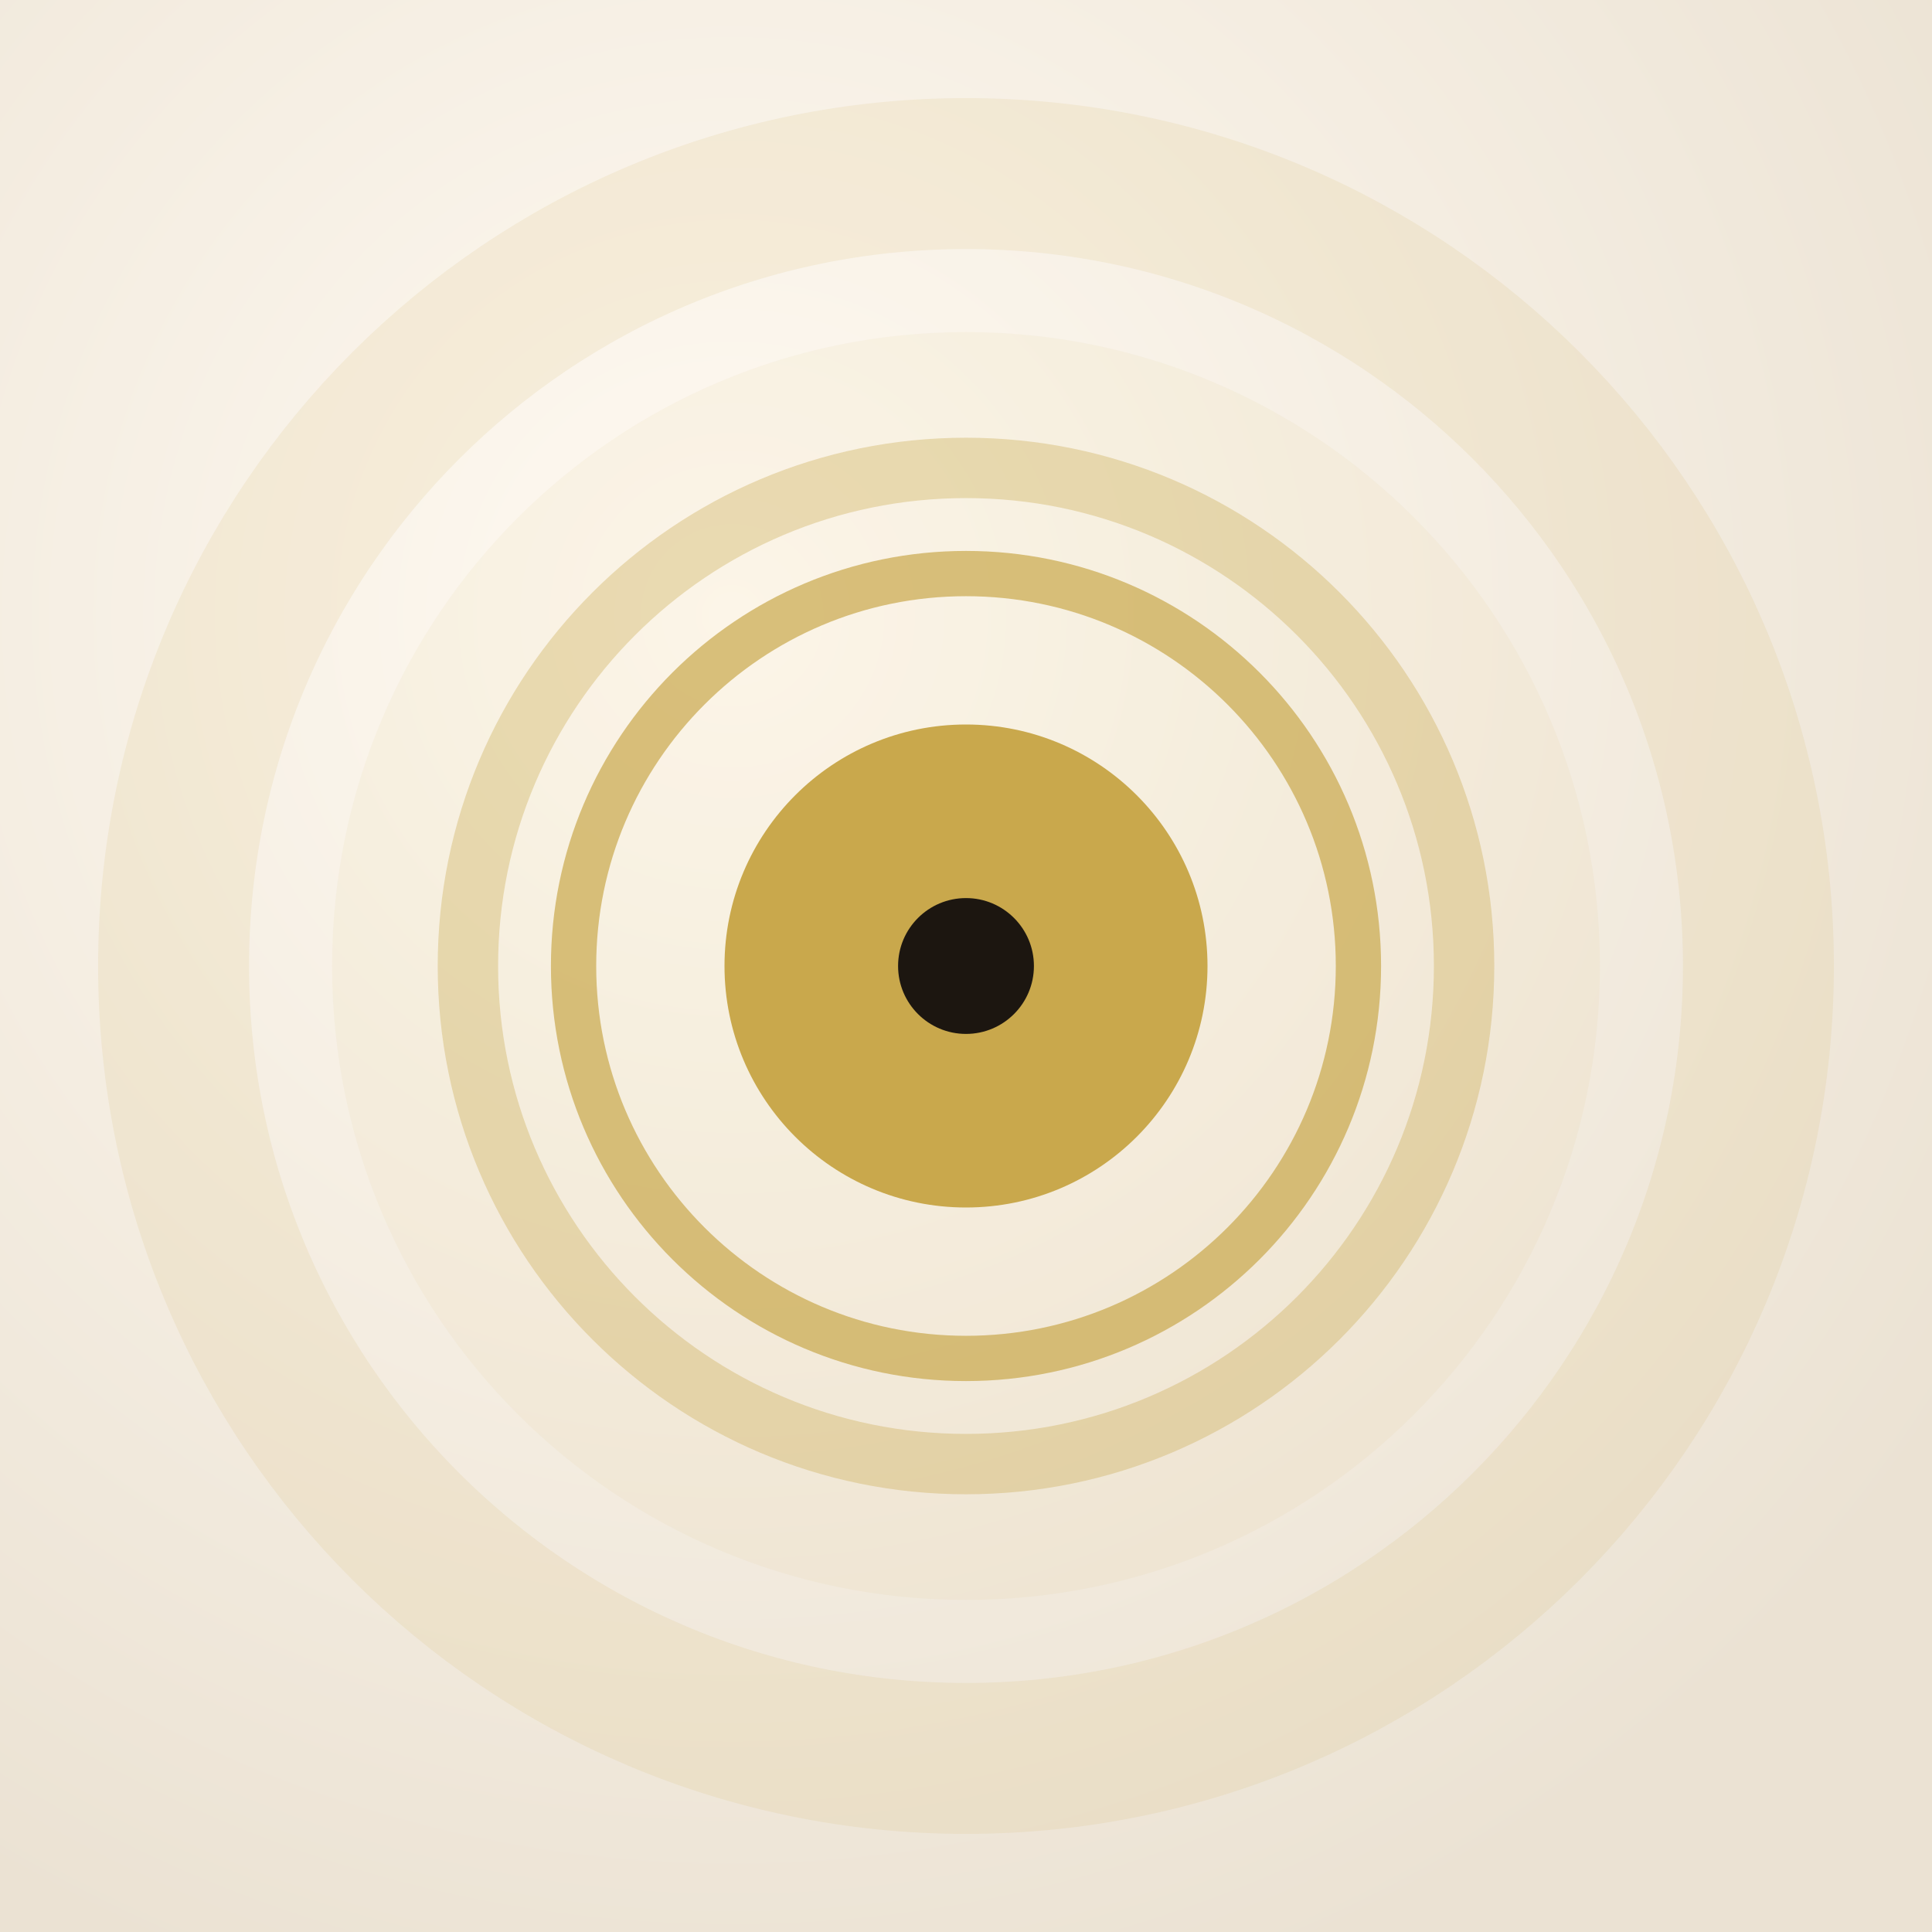
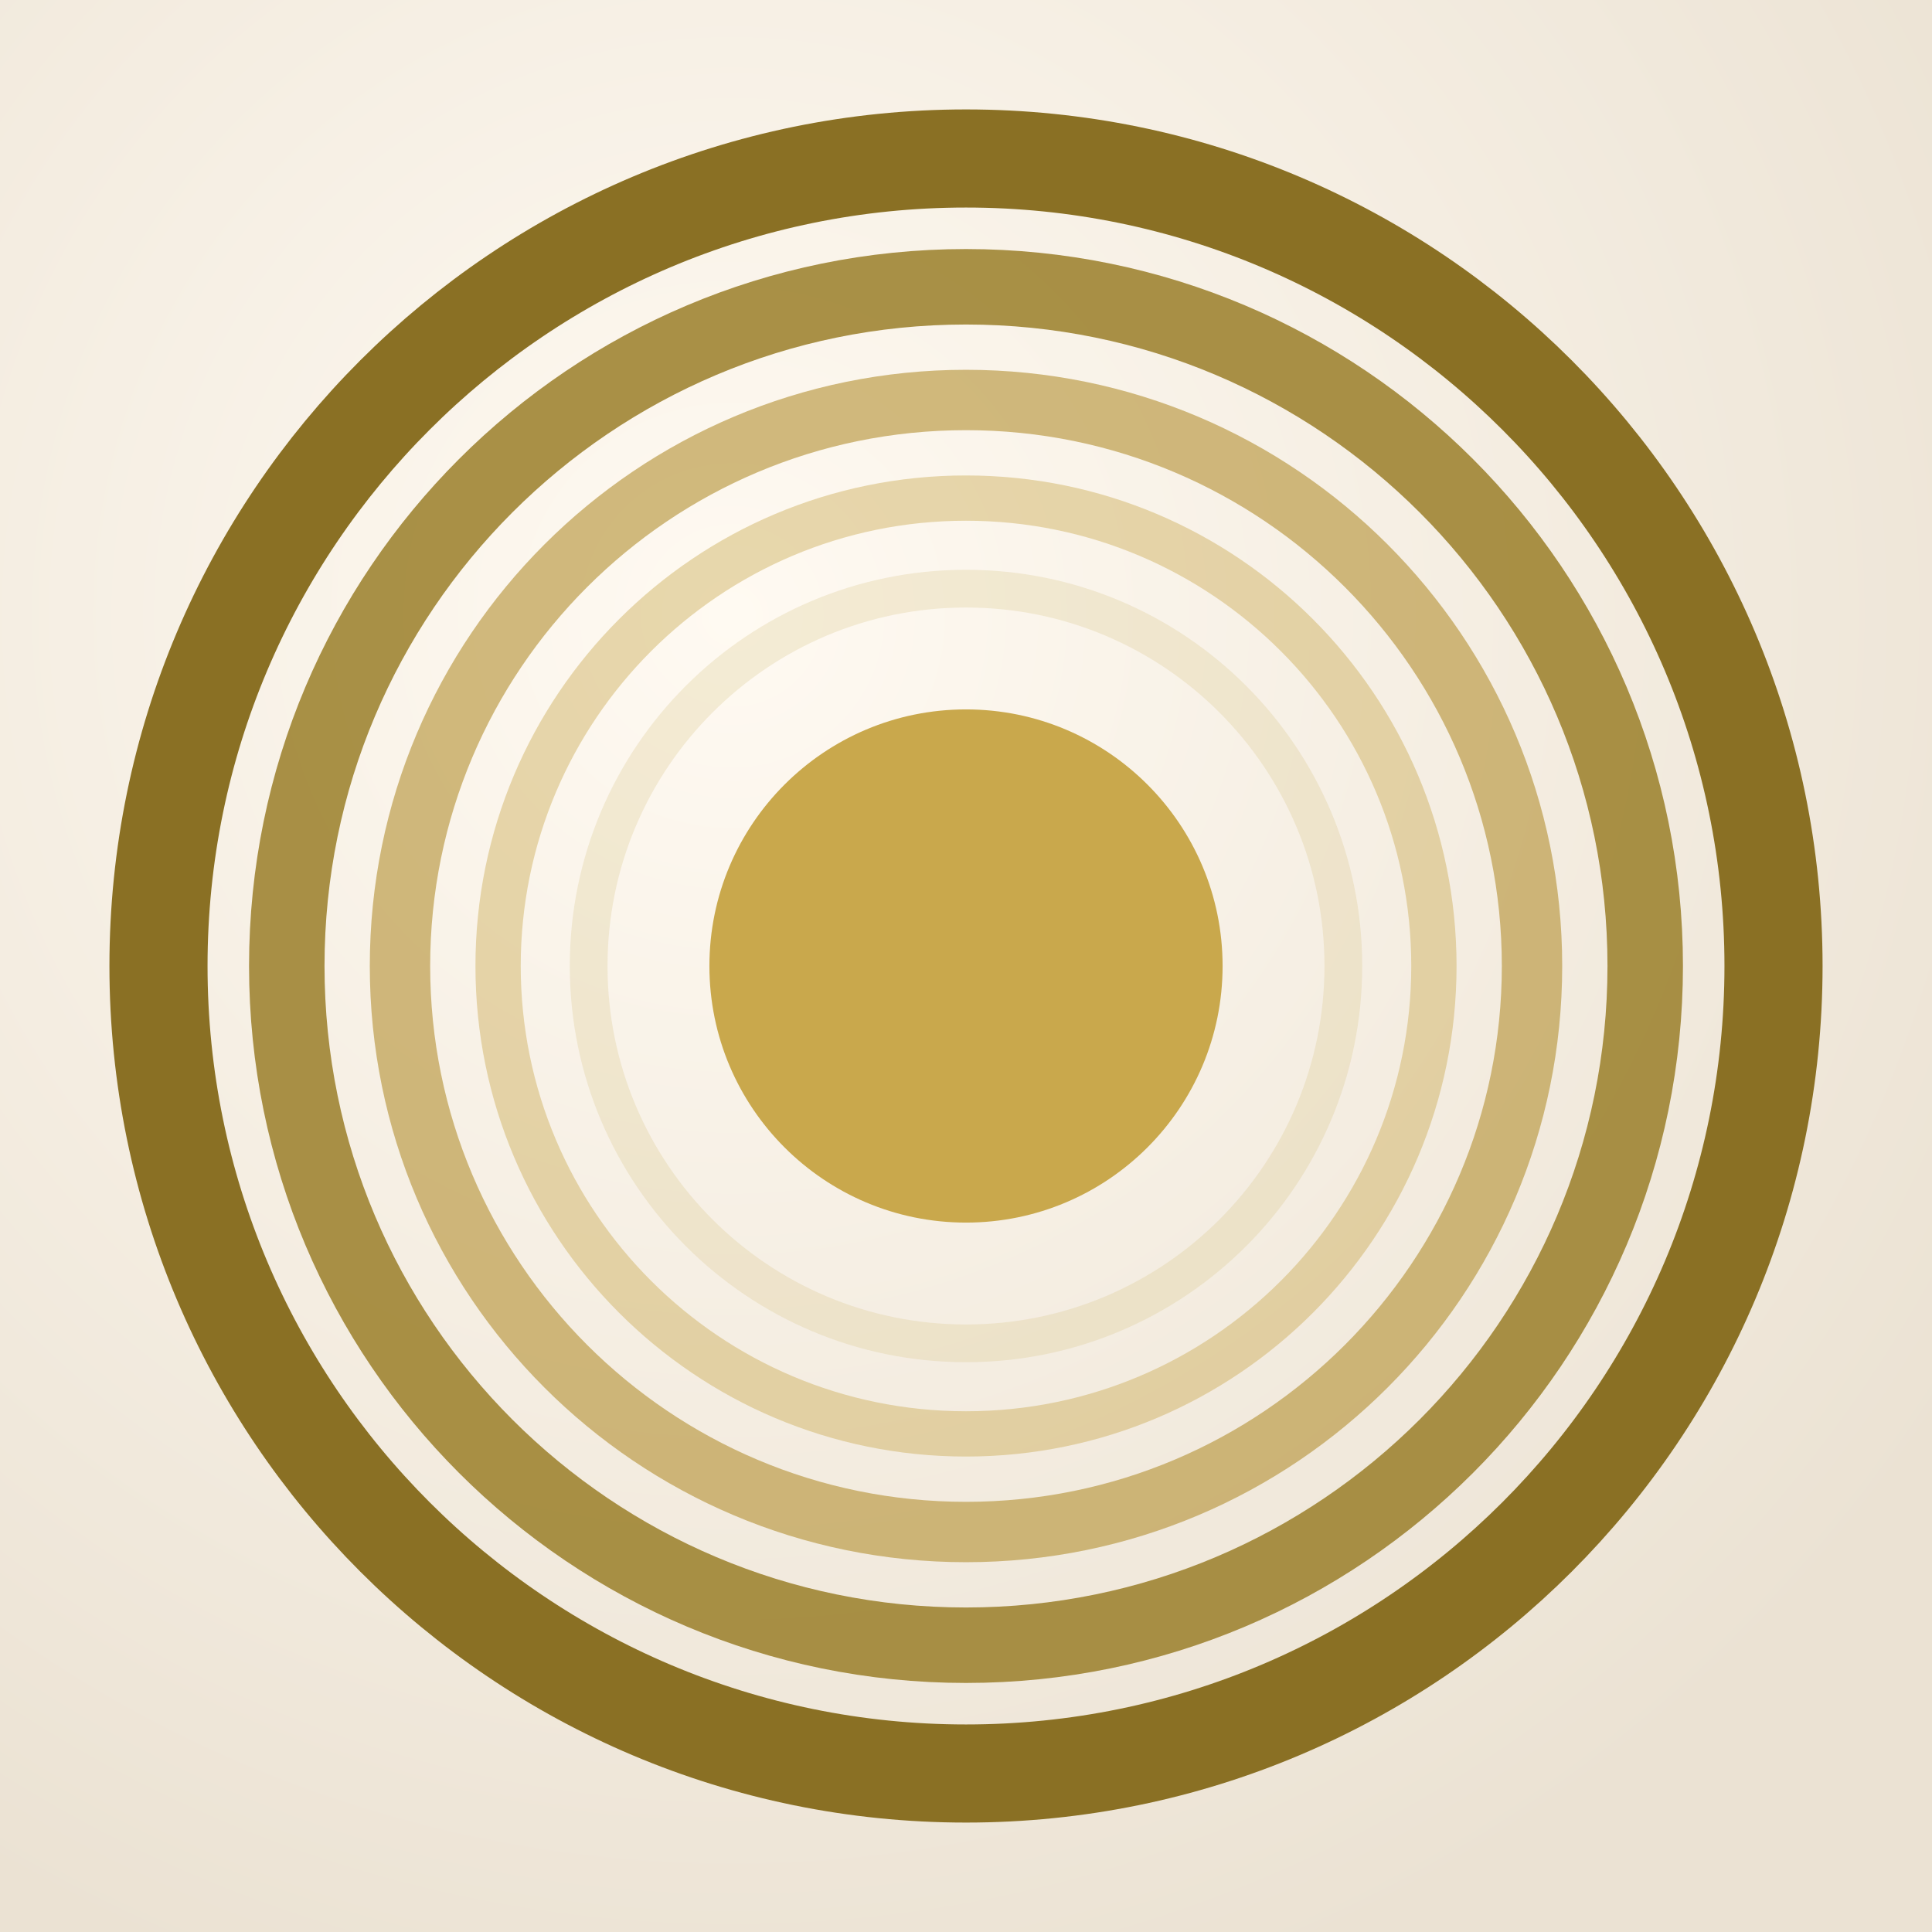
<svg xmlns="http://www.w3.org/2000/svg" width="512" height="512" viewBox="0 0 512 512" role="img" aria-label="Digli app icon">
  <defs>
    <radialGradient id="paper" cx="38%" cy="32%" r="75%">
      <stop offset="0%" stop-color="#fffaf2" />
      <stop offset="100%" stop-color="#ebe2d3" />
    </radialGradient>
  </defs>
  <rect width="512" height="512" fill="url(#paper)" />
-   <circle cx="256" cy="256" r="210" fill="none" stroke="#c9a84c" stroke-width="40" opacity="0.12" />
-   <circle cx="256" cy="256" r="168" fill="#c9a84c" opacity="0.06" />
-   <circle cx="256" cy="256" r="132" fill="none" stroke="#c9a84c" stroke-width="16" opacity="0.35" />
-   <circle cx="256" cy="256" r="104" fill="none" stroke="#c9a84c" stroke-width="12" opacity="0.7" />
-   <circle cx="256" cy="256" r="64" fill="#c9a84c" />
-   <circle cx="256" cy="256" r="18" fill="#1c1610" />
+   <circle cx="256" cy="256" r="214" fill="none" stroke="#8a7024" stroke-width="26" opacity="1" />
+   <circle cx="256" cy="256" r="180" fill="none" stroke="#9e8230" stroke-width="20" opacity="0.88" />
+   <circle cx="256" cy="256" r="150" fill="none" stroke="#b8973f" stroke-width="16" opacity="0.65" />
+   <circle cx="256" cy="256" r="124" fill="none" stroke="#c9a84c" stroke-width="12" opacity="0.42" />
+   <circle cx="256" cy="256" r="100" fill="none" stroke="#d8c488" stroke-width="10" opacity="0.28" />
+   <circle cx="256" cy="256" r="68" fill="#c9a84c" />
</svg>
